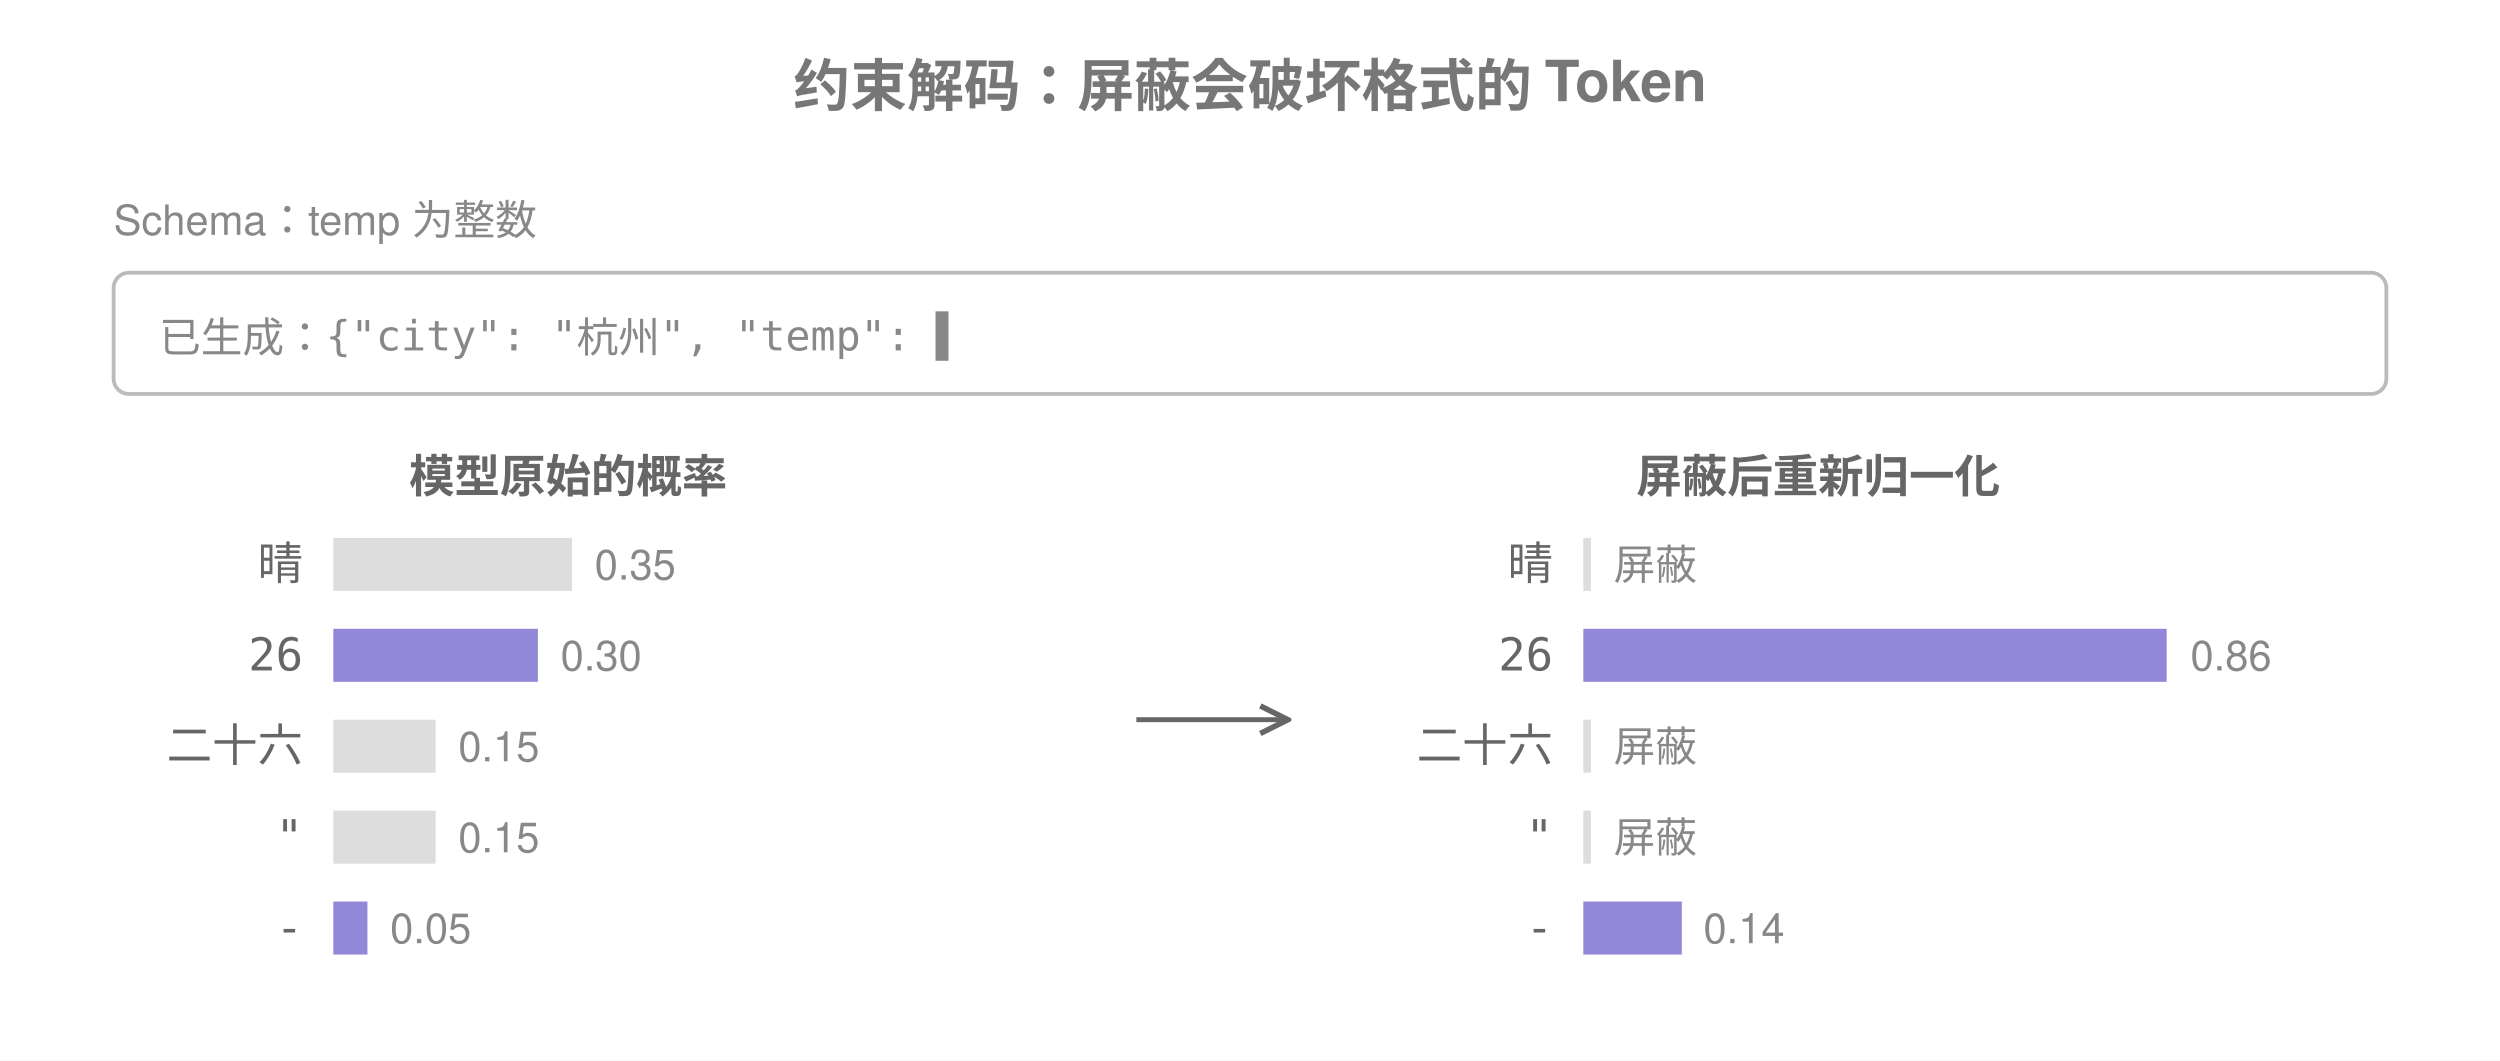
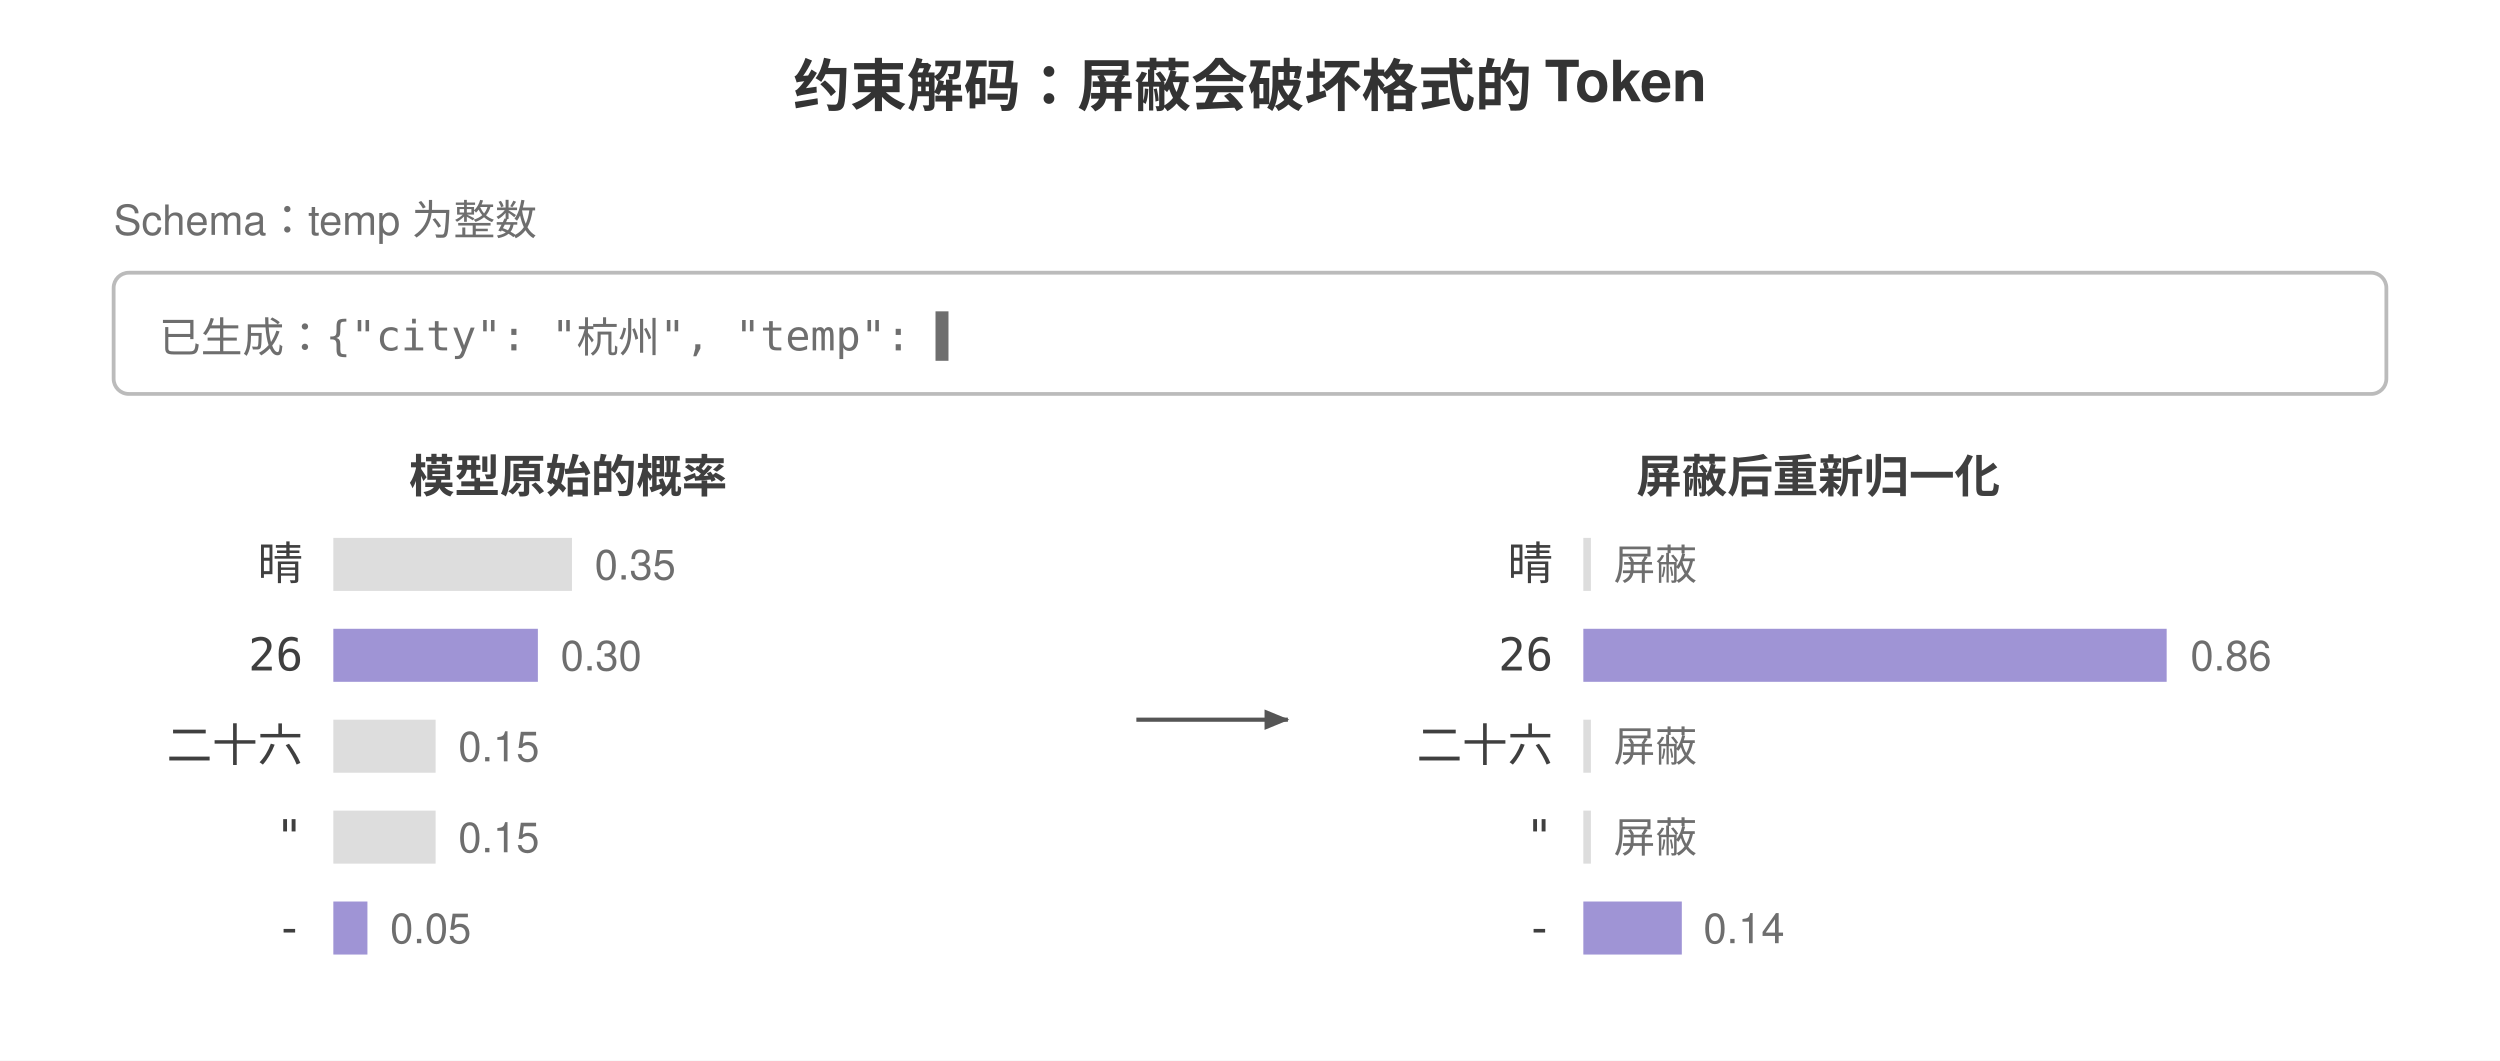
<svg xmlns="http://www.w3.org/2000/svg" width="660" height="280" viewBox="0 0 660 280">
  <style>
-     text { font-family: "PingFang SC", "Microsoft YaHei", Helvetica, Arial, sans-serif; fill: #666; font-size: 12px; }
-     .title { font-weight: bold; font-size: 15px; fill: #777; text-anchor: middle; }
+     text { font-family: "PingFang SC", "Microsoft YaHei", Helvetica, Arial, sans-serif; fill: #3F3F3F; font-size: 12px; }
+     .title { font-weight: bold; font-size: 15px; fill: #333; text-anchor: middle; }
    .b { font-weight: bold; }
    .c { text-anchor: middle; }
    .e { text-anchor: end; }
    .note { fill: #C0605A; }
    .ok { fill: #6A9F68; }
-     .sub { font-size: 11px; fill: #888; }
+     .sub { font-size: 11px; fill: #6E6E6E; }
    .mono { font-family: Menlo, Consolas, monospace; }
-     .arrow { stroke: #666; stroke-width: 1.3; fill: none; marker-end: url(#a); }
+     .arrow { stroke: #555; stroke-width: 1.1; fill: none; marker-end: url(#a); }
    .red { stroke: #C0605A; marker-end: url(#r); }
    .green { stroke: #6A9F68; marker-end: url(#g); }
    .dash { stroke-dasharray: 5 4; }
-     .line { stroke: #666; stroke-width: 1.3; fill: none; }
+     .line { stroke: #555; stroke-width: 1.1; fill: none; }
    .frame { fill: none; stroke: #999; stroke-width: 1; stroke-dasharray: 4 3; }
    .shadow { fill: #DADADA; }
  </style>
  <defs>
    <marker id="a" viewBox="0 0 10 10" refX="9" refY="5" markerWidth="7" markerHeight="7" orient="auto-start-reverse">
-       <path d="M1,1 L9,5 L1,9" fill="none" stroke="#666" stroke-width="1.6" />
+       <path d="M1,1.5 L9.5,5 L1,8.5 z" fill="#555" />
    </marker>
    <marker id="r" viewBox="0 0 10 10" refX="9" refY="5" markerWidth="7" markerHeight="7" orient="auto-start-reverse">
-       <path d="M1,1 L9,5 L1,9" fill="none" stroke="#C0605A" stroke-width="1.6" />
+       <path d="M1,1.5 L9.5,5 L1,8.5 z" fill="#C0605A" />
    </marker>
    <marker id="g" viewBox="0 0 10 10" refX="9" refY="5" markerWidth="7" markerHeight="7" orient="auto-start-reverse">
-       <path d="M1,1 L9,5 L1,9" fill="none" stroke="#6A9F68" stroke-width="1.6" />
+       <path d="M1,1.5 L9.5,5 L1,8.5 z" fill="#6A9F68" />
    </marker>
  </defs>
  <rect width="100%" height="100%" fill="#FFFFFF" />
  <text x="330" y="28" class="title">约束解码：屏蔽会破坏格式的 Token</text>
  <text x="30" y="62" class="sub">Schema：temp 为整数</text>
  <rect x="30" y="72" width="600" height="32" rx="4" fill="#FFFFFF" stroke="#BBB" />
  <text x="42" y="93" class="mono sub">已生成：{"city": "杭州", "temp": ▌</text>
  <text x="150" y="130" class="c b">模型原始的概率</text>
  <text x="80" y="153" class="e">晴</text>
  <rect x="88" y="142" width="63" height="14" fill="#DDDDDD" />
  <text x="157" y="153" class="sub">0.35</text>
  <text x="80" y="177" class="e mono">26</text>
-   <rect x="88" y="166" width="54" height="14" fill="#9188D8" />
+   <rect x="88" y="166" width="54" height="14" fill="#9F94D5" />
  <text x="148" y="177" class="sub">0.30</text>
  <text x="80" y="201" class="e">二十六</text>
  <rect x="88" y="190" width="27" height="14" fill="#DDDDDD" />
  <text x="121" y="201" class="sub">0.15</text>
  <text x="80" y="225" class="e mono">"</text>
  <rect x="88" y="214" width="27" height="14" fill="#DDDDDD" />
  <text x="121" y="225" class="sub">0.15</text>
  <text x="80" y="249" class="e mono">-</text>
-   <rect x="88" y="238" width="9" height="14" fill="#9188D8" />
+   <rect x="88" y="238" width="9" height="14" fill="#9F94D5" />
  <text x="103" y="249" class="sub">0.05</text>
  <text x="480" y="130" class="c b">屏蔽后重新归一化</text>
  <text x="410" y="153" class="e">晴</text>
  <rect x="418" y="142" width="2" height="14" fill="#DDD" />
  <text x="426" y="153" class="sub" fill="#BBB">屏蔽</text>
  <text x="410" y="177" class="e mono">26</text>
-   <rect x="418" y="166" width="154" height="14" fill="#9188D8" />
+   <rect x="418" y="166" width="154" height="14" fill="#9F94D5" />
  <text x="578.286" y="177" class="sub">0.86</text>
  <text x="410" y="201" class="e">二十六</text>
  <rect x="418" y="190" width="2" height="14" fill="#DDD" />
  <text x="426" y="201" class="sub" fill="#BBB">屏蔽</text>
  <text x="410" y="225" class="e mono">"</text>
  <rect x="418" y="214" width="2" height="14" fill="#DDD" />
  <text x="426" y="225" class="sub" fill="#BBB">屏蔽</text>
  <text x="410" y="249" class="e mono">-</text>
-   <rect x="418" y="238" width="26" height="14" fill="#9188D8" />
+   <rect x="418" y="238" width="26" height="14" fill="#9F94D5" />
  <text x="449.714" y="249" class="sub">0.14</text>
  <line x1="300" y1="190" x2="340" y2="190" class="arrow " />
</svg>
